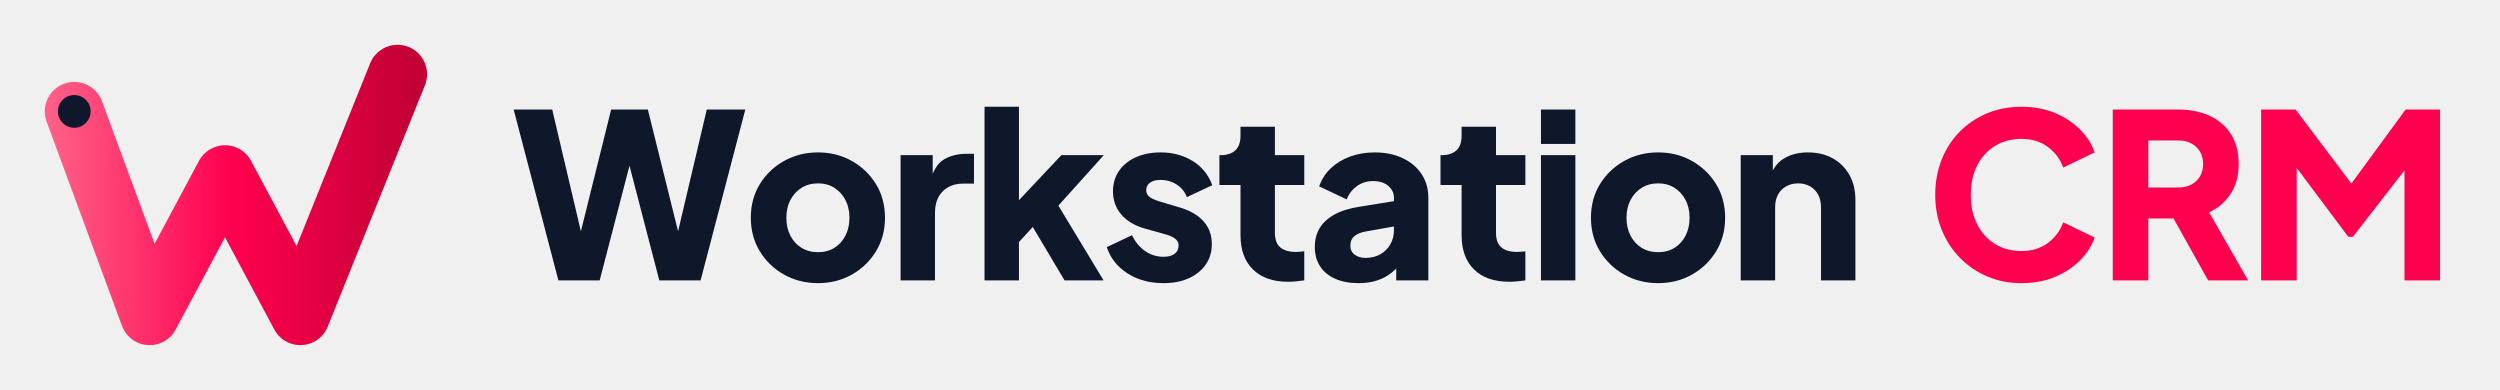
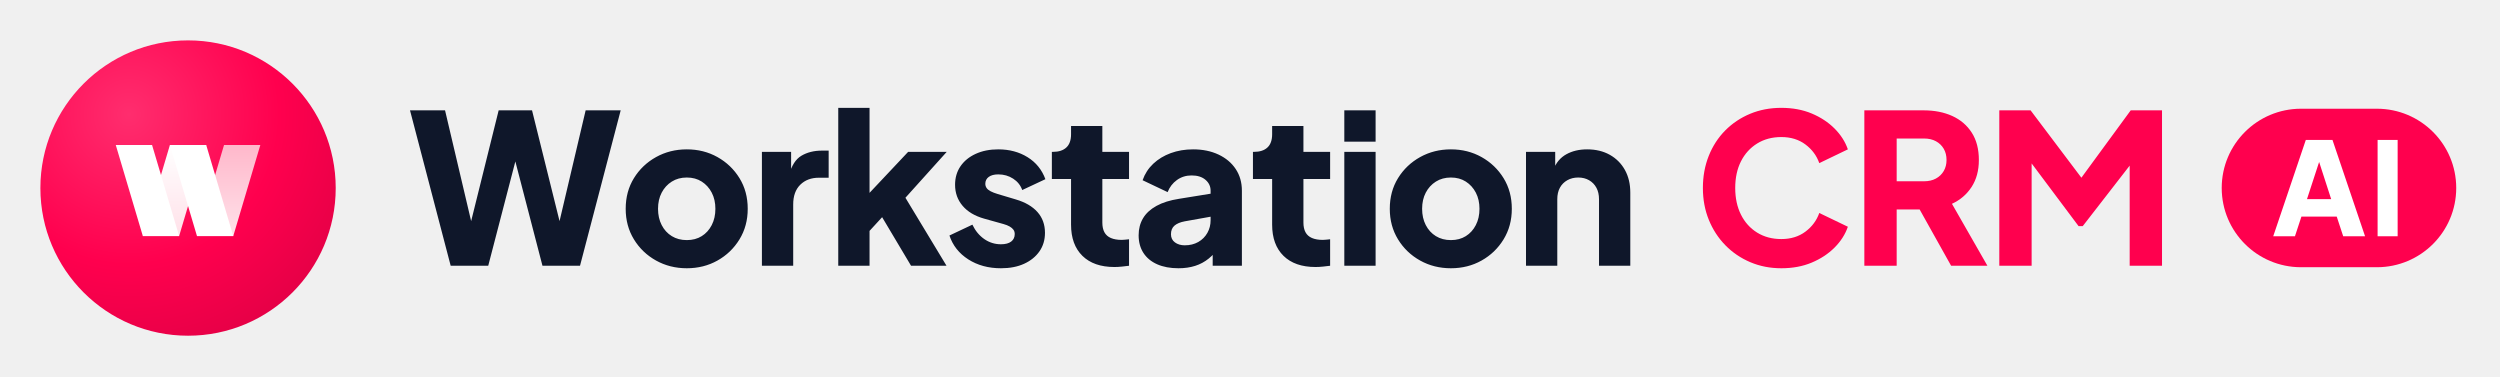
- <svg xmlns="http://www.w3.org/2000/svg" viewBox="0 0 1526 238" width="1526" height="238">
+ <svg xmlns="http://www.w3.org/2000/svg" viewBox="0 0 1582 238" width="1582" height="238">
  <defs>
-     <linearGradient id="momentum" x1="190" y1="0" x2="860" y2="0" gradientUnits="userSpaceOnUse">
-       <stop offset="0" stop-color="#FF6088" />
-       <stop offset="0.5" stop-color="#FF004E" />
-       <stop offset="1" stop-color="#C20035" />
+     <radialGradient id="disc" cx="0.3" cy="0.25" r="0.85">
+       <stop offset="0" stop-color="#FF2D6E" />
+       <stop offset="0.6" stop-color="#FF004E" />
+       <stop offset="1" stop-color="#E40046" />
+     </radialGradient>
+     <filter id="lift" x="-20%" y="-20%" width="140%" height="150%">
+       <feDropShadow dx="0" dy="14" stdDeviation="16" flood-color="#7A0026" flood-opacity="0.35" />
+     </filter>
+     <linearGradient id="fold" x1="0" y1="668" x2="0" y2="372" gradientUnits="userSpaceOnUse">
+       <stop offset="0" stop-color="#FFE1E9" />
+       <stop offset="1" stop-color="#FFFFFF" />
+     </linearGradient>
+     <linearGradient id="fade" x1="0" y1="668" x2="0" y2="372" gradientUnits="userSpaceOnUse">
+       <stop offset="0" stop-color="#FFE1E9" />
+       <stop offset="1" stop-color="#FFB8CB" />
    </linearGradient>
  </defs>
-   <g transform="translate(24 24) scale(0.33333) translate(-172 -198)">
-     <path d="M236 330 L374 704 L512 446 L650 704 L828 262" fill="none" stroke="url(#momentum)" stroke-width="108" stroke-linecap="round" stroke-linejoin="round" />
-     <circle cx="236" cy="330" r="30" fill="#0F172A" />
+   <g transform="translate(24 24) scale(0.19467) translate(-24 -24)">
+     <circle cx="512" cy="512" r="480" fill="url(#disc)" />
+     <polygon points="365.0,668.0 483.0,668.0 571.0,372.0 453.0,372.0" fill="url(#fold)" />
+     <polygon points="541.0,668.0 659.0,668.0 747.0,372.0 629.0,372.0" fill="url(#fade)" />
+     <polygon points="277.0,372.0 395.0,372.0 483.0,668.0 365.0,668.0" fill="#FFFFFF" />
+     <polygon points="453.0,372.0 571.0,372.0 659.0,668.0 541.0,668.0" fill="#FFFFFF" />
  </g>
-   <path fill="#0F172A" d="M340.84 171.15 313.54 66.85H337.06L357.64 154.21H351.34L373.04 66.85H395.44L417.14 154.21H410.84L431.42 66.85H454.94L427.64 171.15H402.44L380.6 87.15H387.88L366.04 171.15ZM499.32 172.83Q487.98 172.83 478.67 167.65Q469.36 162.47 463.83 153.44Q458.3 144.41 458.3 132.93Q458.3 121.31 463.83 112.35Q469.36 103.39 478.67 98.21Q487.98 93.03 499.32 93.03Q510.66 93.03 519.9 98.21Q529.14 103.39 534.67 112.35Q540.2 121.31 540.2 132.93Q540.2 144.41 534.67 153.44Q529.14 162.47 519.9 167.65Q510.66 172.83 499.32 172.83ZM499.32 153.93Q505.06 153.93 509.33 151.27Q513.6 148.61 516.05 143.85Q518.5 139.09 518.5 132.93Q518.5 126.77 516.05 122.08Q513.6 117.39 509.33 114.66Q505.06 111.93 499.32 111.93Q493.58 111.93 489.24 114.66Q484.9 117.39 482.45 122.08Q480.0 126.77 480.0 132.93Q480.0 139.09 482.45 143.85Q484.9 148.61 489.24 151.27Q493.58 153.93 499.32 153.93ZM549.72 171.15V94.71H569.32V113.05L567.92 110.39Q570.44 100.73 576.25 97.3Q582.06 93.87 590.04 93.87H594.52V112.07H587.94Q580.24 112.07 575.48 116.76Q570.72 121.45 570.72 129.99V171.15ZM600.96 171.15V65.17H621.96V133.07L614.12 130.55L647.86 94.71H673.76L646.04 125.51L673.62 171.15H649.82L626.72 132.37L638.9 129.29L615.52 154.77L621.96 142.59V171.15ZM710.16 172.83Q697.56 172.83 688.25 166.88Q678.94 160.93 675.58 150.85L690.98 143.57Q693.92 149.73 698.96 153.23Q704.0 156.73 710.16 156.73Q714.64 156.73 717.02 154.91Q719.4 153.09 719.4 149.87Q719.4 148.19 718.56 147.0Q717.72 145.81 716.04 144.83Q714.36 143.85 711.84 143.15L698.82 139.51Q689.44 136.85 684.4 130.9Q679.36 124.95 679.36 116.83Q679.36 109.69 683.0 104.37Q686.64 99.05 693.22 96.04Q699.8 93.03 708.34 93.03Q719.54 93.03 728.01 98.28Q736.48 103.53 739.98 113.05L724.44 120.33Q722.76 115.57 718.35 112.7Q713.94 109.83 708.34 109.83Q704.28 109.83 701.97 111.51Q699.66 113.19 699.66 116.13Q699.66 117.67 700.5 118.93Q701.34 120.19 703.23 121.17Q705.12 122.15 707.92 122.99L720.1 126.63Q729.62 129.43 734.66 135.1Q739.7 140.77 739.7 149.03Q739.7 156.17 735.99 161.49Q732.28 166.81 725.7 169.82Q719.12 172.83 710.16 172.83ZM786.32 171.99Q772.46 171.99 764.83 164.5Q757.2 157.01 757.2 143.57V112.91H744.32V94.71H745.02Q750.9 94.71 754.05 91.77Q757.2 88.83 757.2 82.95V77.35H778.2V94.71H796.12V112.91H778.2V142.17Q778.2 146.09 779.6 148.68Q781 151.27 783.94 152.53Q786.88 153.79 791.22 153.79Q792.2 153.79 793.46 153.65Q794.72 153.51 796.12 153.37V171.15Q794.02 171.43 791.36 171.71Q788.7 171.99 786.32 171.99ZM829.3 172.83Q821.04 172.83 815.02 170.17Q809.0 167.51 805.78 162.54Q802.56 157.57 802.56 150.71Q802.56 144.27 805.5 139.3Q808.44 134.33 814.53 130.97Q820.62 127.61 829.72 126.21L853.1 122.43V137.83L833.5 141.33Q829.02 142.17 826.64 144.2Q824.26 146.23 824.26 150.01Q824.26 153.51 826.92 155.47Q829.58 157.43 833.5 157.43Q838.68 157.43 842.6 155.19Q846.52 152.95 848.69 149.1Q850.86 145.25 850.86 140.63V120.75Q850.86 116.41 847.43 113.47Q844.0 110.53 838.12 110.53Q832.52 110.53 828.25 113.61Q823.98 116.69 822.02 121.73L805.22 113.75Q807.46 107.31 812.36 102.69Q817.26 98.07 824.12 95.55Q830.98 93.03 839.1 93.03Q848.76 93.03 856.18 96.53Q863.6 100.03 867.73 106.26Q871.86 112.49 871.86 120.75V171.15H852.26V158.83L857.02 157.99Q853.66 163.03 849.6 166.32Q845.54 169.61 840.5 171.22Q835.46 172.83 829.3 172.83ZM921.28 171.99Q907.42 171.99 899.79 164.5Q892.16 157.01 892.16 143.57V112.91H879.28V94.71H879.98Q885.86 94.71 889.01 91.77Q892.16 88.83 892.16 82.95V77.35H913.16V94.71H931.08V112.91H913.16V142.17Q913.16 146.09 914.56 148.68Q915.96 151.27 918.9 152.53Q921.84 153.79 926.18 153.79Q927.16 153.79 928.42 153.65Q929.68 153.51 931.08 153.37V171.15Q928.98 171.43 926.32 171.71Q923.66 171.99 921.28 171.99ZM940.6 171.15V94.71H961.6V171.15ZM940.6 87.85V66.85H961.6V87.85ZM1012.14 172.83Q1000.8 172.83 991.49 167.65Q982.18 162.47 976.65 153.44Q971.12 144.41 971.12 132.93Q971.12 121.31 976.65 112.35Q982.18 103.39 991.49 98.21Q1000.8 93.03 1012.14 93.03Q1023.48 93.03 1032.72 98.21Q1041.96 103.39 1047.49 112.35Q1053.02 121.31 1053.02 132.93Q1053.02 144.41 1047.49 153.44Q1041.96 162.47 1032.72 167.65Q1023.48 172.83 1012.14 172.83ZM1012.14 153.93Q1017.88 153.93 1022.15 151.27Q1026.42 148.61 1028.87 143.85Q1031.32 139.09 1031.32 132.93Q1031.32 126.77 1028.87 122.08Q1026.42 117.39 1022.15 114.66Q1017.88 111.93 1012.14 111.93Q1006.4 111.93 1002.06 114.66Q997.72 117.39 995.27 122.08Q992.82 126.77 992.82 132.93Q992.82 139.09 995.27 143.85Q997.72 148.61 1002.06 151.27Q1006.4 153.93 1012.14 153.93ZM1062.54 171.15V94.71H1082.14V109.83L1081.02 106.47Q1083.68 99.61 1089.63 96.32Q1095.58 93.03 1103.56 93.03Q1112.24 93.03 1118.75 96.67Q1125.26 100.31 1128.9 106.82Q1132.54 113.33 1132.54 122.052V171.15H1111.54V126.49Q1111.54 122.01 1109.79 118.79Q1108.04 115.57 1104.877 113.75Q1101.714 111.93 1097.597 111.93Q1093.48 111.93 1090.26 113.75Q1087.04 115.57 1085.29 118.79Q1083.54 122.01 1083.54 126.49V171.15Z" />
-   <path fill="#FF004E" d="M1233.9 172.83Q1222.7 172.83 1213.11 168.77Q1203.52 164.71 1196.38 157.43Q1189.24 150.15 1185.25 140.35Q1181.26 130.55 1181.26 118.93Q1181.26 107.31 1185.18 97.44Q1189.1 87.57 1196.24 80.36Q1203.38 73.15 1212.97 69.16Q1222.56 65.17 1233.9 65.17Q1245.24 65.17 1254.27 68.95Q1263.3 72.73 1269.6 79.03Q1275.9 85.33 1278.56 93.03L1259.38 102.27Q1256.72 94.71 1250.07 89.74Q1243.42 84.77 1233.9 84.77Q1224.66 84.77 1217.66 89.11Q1210.66 93.45 1206.81 101.08Q1202.96 108.71 1202.96 118.93Q1202.96 129.15 1206.81 136.85Q1210.66 144.55 1217.66 148.89Q1224.66 153.23 1233.9 153.23Q1243.42 153.23 1250.07 148.26Q1256.72 143.29 1259.38 135.73L1278.56 144.97Q1275.9 152.67 1269.6 158.97Q1263.3 165.27 1254.27 169.05Q1245.24 172.83 1233.9 172.83ZM1289.62 171.15V66.85H1329.52Q1340.3 66.85 1348.63 70.63Q1356.96 74.41 1361.72 81.83Q1366.48 89.25 1366.48 100.17Q1366.48 110.81 1361.58 118.3Q1356.68 125.79 1348.42 129.57L1372.22 171.15H1347.86L1322.1 125.09L1336.1 133.35H1311.32V171.15ZM1311.32 114.45H1329.66Q1334.28 114.45 1337.64 112.63Q1341 110.81 1342.89 107.59Q1344.78 104.37 1344.78 100.17Q1344.78 95.83 1342.89 92.61Q1341 89.39 1337.64 87.57Q1334.28 85.75 1329.66 85.75H1311.32ZM1380.2 171.15V66.85H1401.2L1440.26 118.65H1430.46L1468.4 66.85H1489.4V171.15H1467.7V90.79L1476.38 92.75L1436.2 144.55H1433.4L1394.62 92.75L1401.9 90.79V171.15Z" />
+   <path fill="#0F172A" d="M285.192 168.17 259.452 69.83H281.628L301.032 152.198H295.092L315.552 69.83H336.672L357.132 152.198H351.192L370.596 69.83H392.772L367.032 168.17H343.272L322.68 88.97H329.544L308.952 168.17ZM434.616 169.754Q423.924 169.754 415.146 164.87Q406.368 159.986 401.154 151.472Q395.94 142.958 395.94 132.134Q395.94 121.178 401.154 112.73Q406.368 104.282 415.146 99.398Q423.924 94.514 434.616 94.514Q445.308 94.514 454.02 99.398Q462.732 104.282 467.946 112.73Q473.16 121.178 473.16 132.134Q473.16 142.958 467.946 151.472Q462.732 159.986 454.02 164.87Q445.308 169.754 434.616 169.754ZM434.616 151.934Q440.028 151.934 444.054 149.426Q448.08 146.918 450.39 142.43Q452.7 137.942 452.7 132.134Q452.7 126.326 450.39 121.904Q448.08 117.482 444.054 114.908Q440.028 112.334 434.616 112.334Q429.204 112.334 425.112 114.908Q421.02 117.482 418.71 121.904Q416.4 126.326 416.4 132.134Q416.4 137.942 418.71 142.43Q421.02 146.918 425.112 149.426Q429.204 151.934 434.616 151.934ZM482.136 168.17V96.098H500.616V113.39L499.296 110.882Q501.672 101.774 507.15 98.54Q512.628 95.306 520.152 95.306H524.376V112.466H518.172Q510.912 112.466 506.424 116.888Q501.936 121.31 501.936 129.362V168.17ZM530.448 168.17V68.246H550.248V132.266L542.856 129.89L574.668 96.098H599.088L572.952 125.138L598.956 168.17H576.516L554.736 131.606L566.22 128.702L544.176 152.726L550.248 141.242V168.17ZM633.408 169.754Q621.528 169.754 612.75 164.144Q603.972 158.534 600.804 149.03L615.324 142.166Q618.096 147.974 622.848 151.274Q627.6 154.574 633.408 154.574Q637.632 154.574 639.876 152.858Q642.12 151.142 642.12 148.106Q642.12 146.522 641.328 145.4Q640.536 144.278 638.952 143.354Q637.368 142.43 634.992 141.77L622.716 138.338Q613.872 135.83 609.12 130.22Q604.368 124.61 604.368 116.954Q604.368 110.222 607.8 105.206Q611.232 100.19 617.436 97.352Q623.64 94.514 631.692 94.514Q642.252 94.514 650.238 99.464Q658.224 104.414 661.524 113.39L646.872 120.254Q645.288 115.766 641.13 113.06Q636.972 110.354 631.692 110.354Q627.864 110.354 625.686 111.938Q623.508 113.522 623.508 116.294Q623.508 117.746 624.3 118.934Q625.092 120.122 626.874 121.046Q628.656 121.97 631.296 122.762L642.78 126.194Q651.756 128.834 656.508 134.18Q661.26 139.526 661.26 147.314Q661.26 154.046 657.762 159.062Q654.264 164.078 648.06 166.916Q641.856 169.754 633.408 169.754ZM705.216 168.962Q692.148 168.962 684.954 161.9Q677.76 154.838 677.76 142.166V113.258H665.616V96.098H666.276Q671.82 96.098 674.79 93.326Q677.76 90.554 677.76 85.01V79.73H697.56V96.098H714.456V113.258H697.56V140.846Q697.56 144.542 698.88 146.984Q700.2 149.426 702.972 150.614Q705.744 151.802 709.836 151.802Q710.76 151.802 711.948 151.67Q713.136 151.538 714.456 151.406V168.17Q712.476 168.434 709.968 168.698Q707.46 168.962 705.216 168.962ZM745.74 169.754Q737.952 169.754 732.276 167.246Q726.6 164.738 723.564 160.052Q720.528 155.366 720.528 148.898Q720.528 142.826 723.3 138.14Q726.072 133.454 731.814 130.286Q737.556 127.118 746.136 125.798L768.18 122.234V136.754L749.7 140.054Q745.476 140.846 743.232 142.76Q740.988 144.674 740.988 148.238Q740.988 151.538 743.496 153.386Q746.004 155.234 749.7 155.234Q754.584 155.234 758.28 153.122Q761.976 151.01 764.022 147.38Q766.068 143.75 766.068 139.394V120.65Q766.068 116.558 762.834 113.786Q759.6 111.014 754.056 111.014Q748.776 111.014 744.75 113.918Q740.724 116.822 738.876 121.574L723.036 114.05Q725.148 107.978 729.768 103.622Q734.388 99.266 740.856 96.89Q747.324 94.514 754.98 94.514Q764.088 94.514 771.084 97.814Q778.08 101.114 781.974 106.988Q785.868 112.862 785.868 120.65V168.17H767.388V156.554L771.876 155.762Q768.708 160.514 764.88 163.616Q761.052 166.718 756.3 168.236Q751.548 169.754 745.74 169.754ZM832.464 168.962Q819.396 168.962 812.202 161.9Q805.008 154.838 805.008 142.166V113.258H792.864V96.098H793.524Q799.068 96.098 802.038 93.326Q805.008 90.554 805.008 85.01V79.73H824.808V96.098H841.704V113.258H824.808V140.846Q824.808 144.542 826.128 146.984Q827.448 149.426 830.22 150.614Q832.992 151.802 837.084 151.802Q838.008 151.802 839.196 151.67Q840.384 151.538 841.704 151.406V168.17Q839.724 168.434 837.216 168.698Q834.708 168.962 832.464 168.962ZM850.68 168.17V96.098H870.48V168.17ZM850.68 89.63V69.83H870.48V89.63ZM918.132 169.754Q907.44 169.754 898.662 164.87Q889.884 159.986 884.67 151.472Q879.456 142.958 879.456 132.134Q879.456 121.178 884.67 112.73Q889.884 104.282 898.662 99.398Q907.44 94.514 918.132 94.514Q928.824 94.514 937.536 99.398Q946.248 104.282 951.462 112.73Q956.676 121.178 956.676 132.134Q956.676 142.958 951.462 151.472Q946.248 159.986 937.536 164.87Q928.824 169.754 918.132 169.754ZM918.132 151.934Q923.544 151.934 927.57 149.426Q931.596 146.918 933.906 142.43Q936.216 137.942 936.216 132.134Q936.216 126.326 933.906 121.904Q931.596 117.482 927.57 114.908Q923.544 112.334 918.132 112.334Q912.72 112.334 908.628 114.908Q904.536 117.482 902.226 121.904Q899.916 126.326 899.916 132.134Q899.916 137.942 902.226 142.43Q904.536 146.918 908.628 149.426Q912.72 151.934 918.132 151.934ZM965.652 168.17V96.098H984.132V110.354L983.076 107.186Q985.584 100.718 991.194 97.616Q996.804 94.514 1004.328 94.514Q1012.512 94.514 1018.65 97.946Q1024.788 101.378 1028.22 107.516Q1031.652 113.654 1031.652 121.878V168.17H1011.852V126.062Q1011.852 121.838 1010.202 118.802Q1008.552 115.766 1005.57 114.05Q1002.587 112.334 998.706 112.334Q994.824 112.334 991.788 114.05Q988.752 115.766 987.102 118.802Q985.452 121.838 985.452 126.062V168.17Z" />
+   <path fill="#FF004E" d="M1127.22 169.754Q1116.66 169.754 1107.618 165.926Q1098.576 162.098 1091.844 155.234Q1085.112 148.37 1081.35 139.13Q1077.588 129.89 1077.588 118.934Q1077.588 107.978 1081.284 98.672Q1084.98 89.366 1091.712 82.568Q1098.444 75.77 1107.486 72.008Q1116.528 68.246 1127.22 68.246Q1137.912 68.246 1146.426 71.81Q1154.94 75.374 1160.88 81.314Q1166.82 87.254 1169.328 94.514L1151.244 103.226Q1148.736 96.098 1142.466 91.412Q1136.196 86.726 1127.22 86.726Q1118.508 86.726 1111.908 90.818Q1105.308 94.91 1101.678 102.104Q1098.048 109.298 1098.048 118.934Q1098.048 128.57 1101.678 135.83Q1105.308 143.09 1111.908 147.182Q1118.508 151.274 1127.22 151.274Q1136.196 151.274 1142.466 146.588Q1148.736 141.902 1151.244 134.774L1169.328 143.486Q1166.82 150.746 1160.88 156.686Q1154.94 162.626 1146.426 166.19Q1137.912 169.754 1127.22 169.754ZM1179.756 168.17V69.83H1217.376Q1227.54 69.83 1235.394 73.394Q1243.248 76.958 1247.736 83.954Q1252.224 90.95 1252.224 101.246Q1252.224 111.278 1247.604 118.34Q1242.984 125.402 1235.196 128.966L1257.636 168.17H1234.668L1210.38 124.742L1223.58 132.53H1200.216V168.17ZM1200.216 114.71H1217.508Q1221.864 114.71 1225.032 112.994Q1228.2 111.278 1229.982 108.242Q1231.764 105.206 1231.764 101.246Q1231.764 97.154 1229.982 94.118Q1228.2 91.082 1225.032 89.366Q1221.864 87.65 1217.508 87.65H1200.216ZM1265.16 168.17V69.83H1284.96L1321.788 118.67H1312.548L1348.32 69.83H1368.12V168.17H1347.66V92.402L1355.844 94.25L1317.96 143.09H1315.32L1278.756 94.25L1285.62 92.402V168.17Z" />
+   <rect x="1405.9" y="68.8" width="148.4" height="100.3" rx="50.2" fill="#FF004E" />
+   <path fill="#FFFFFF" transform="translate(1437.6 149.5)" d="M0.9 0.0 21.524 -60.971H38.383L59.007 0.0H45.176L41.084 -12.44H18.741L14.649 0.0ZM22.26 -23.488H37.565L28.235 -52.296H31.672ZM66.945 0.0V-60.971H79.63V0.0Z" />
</svg>
